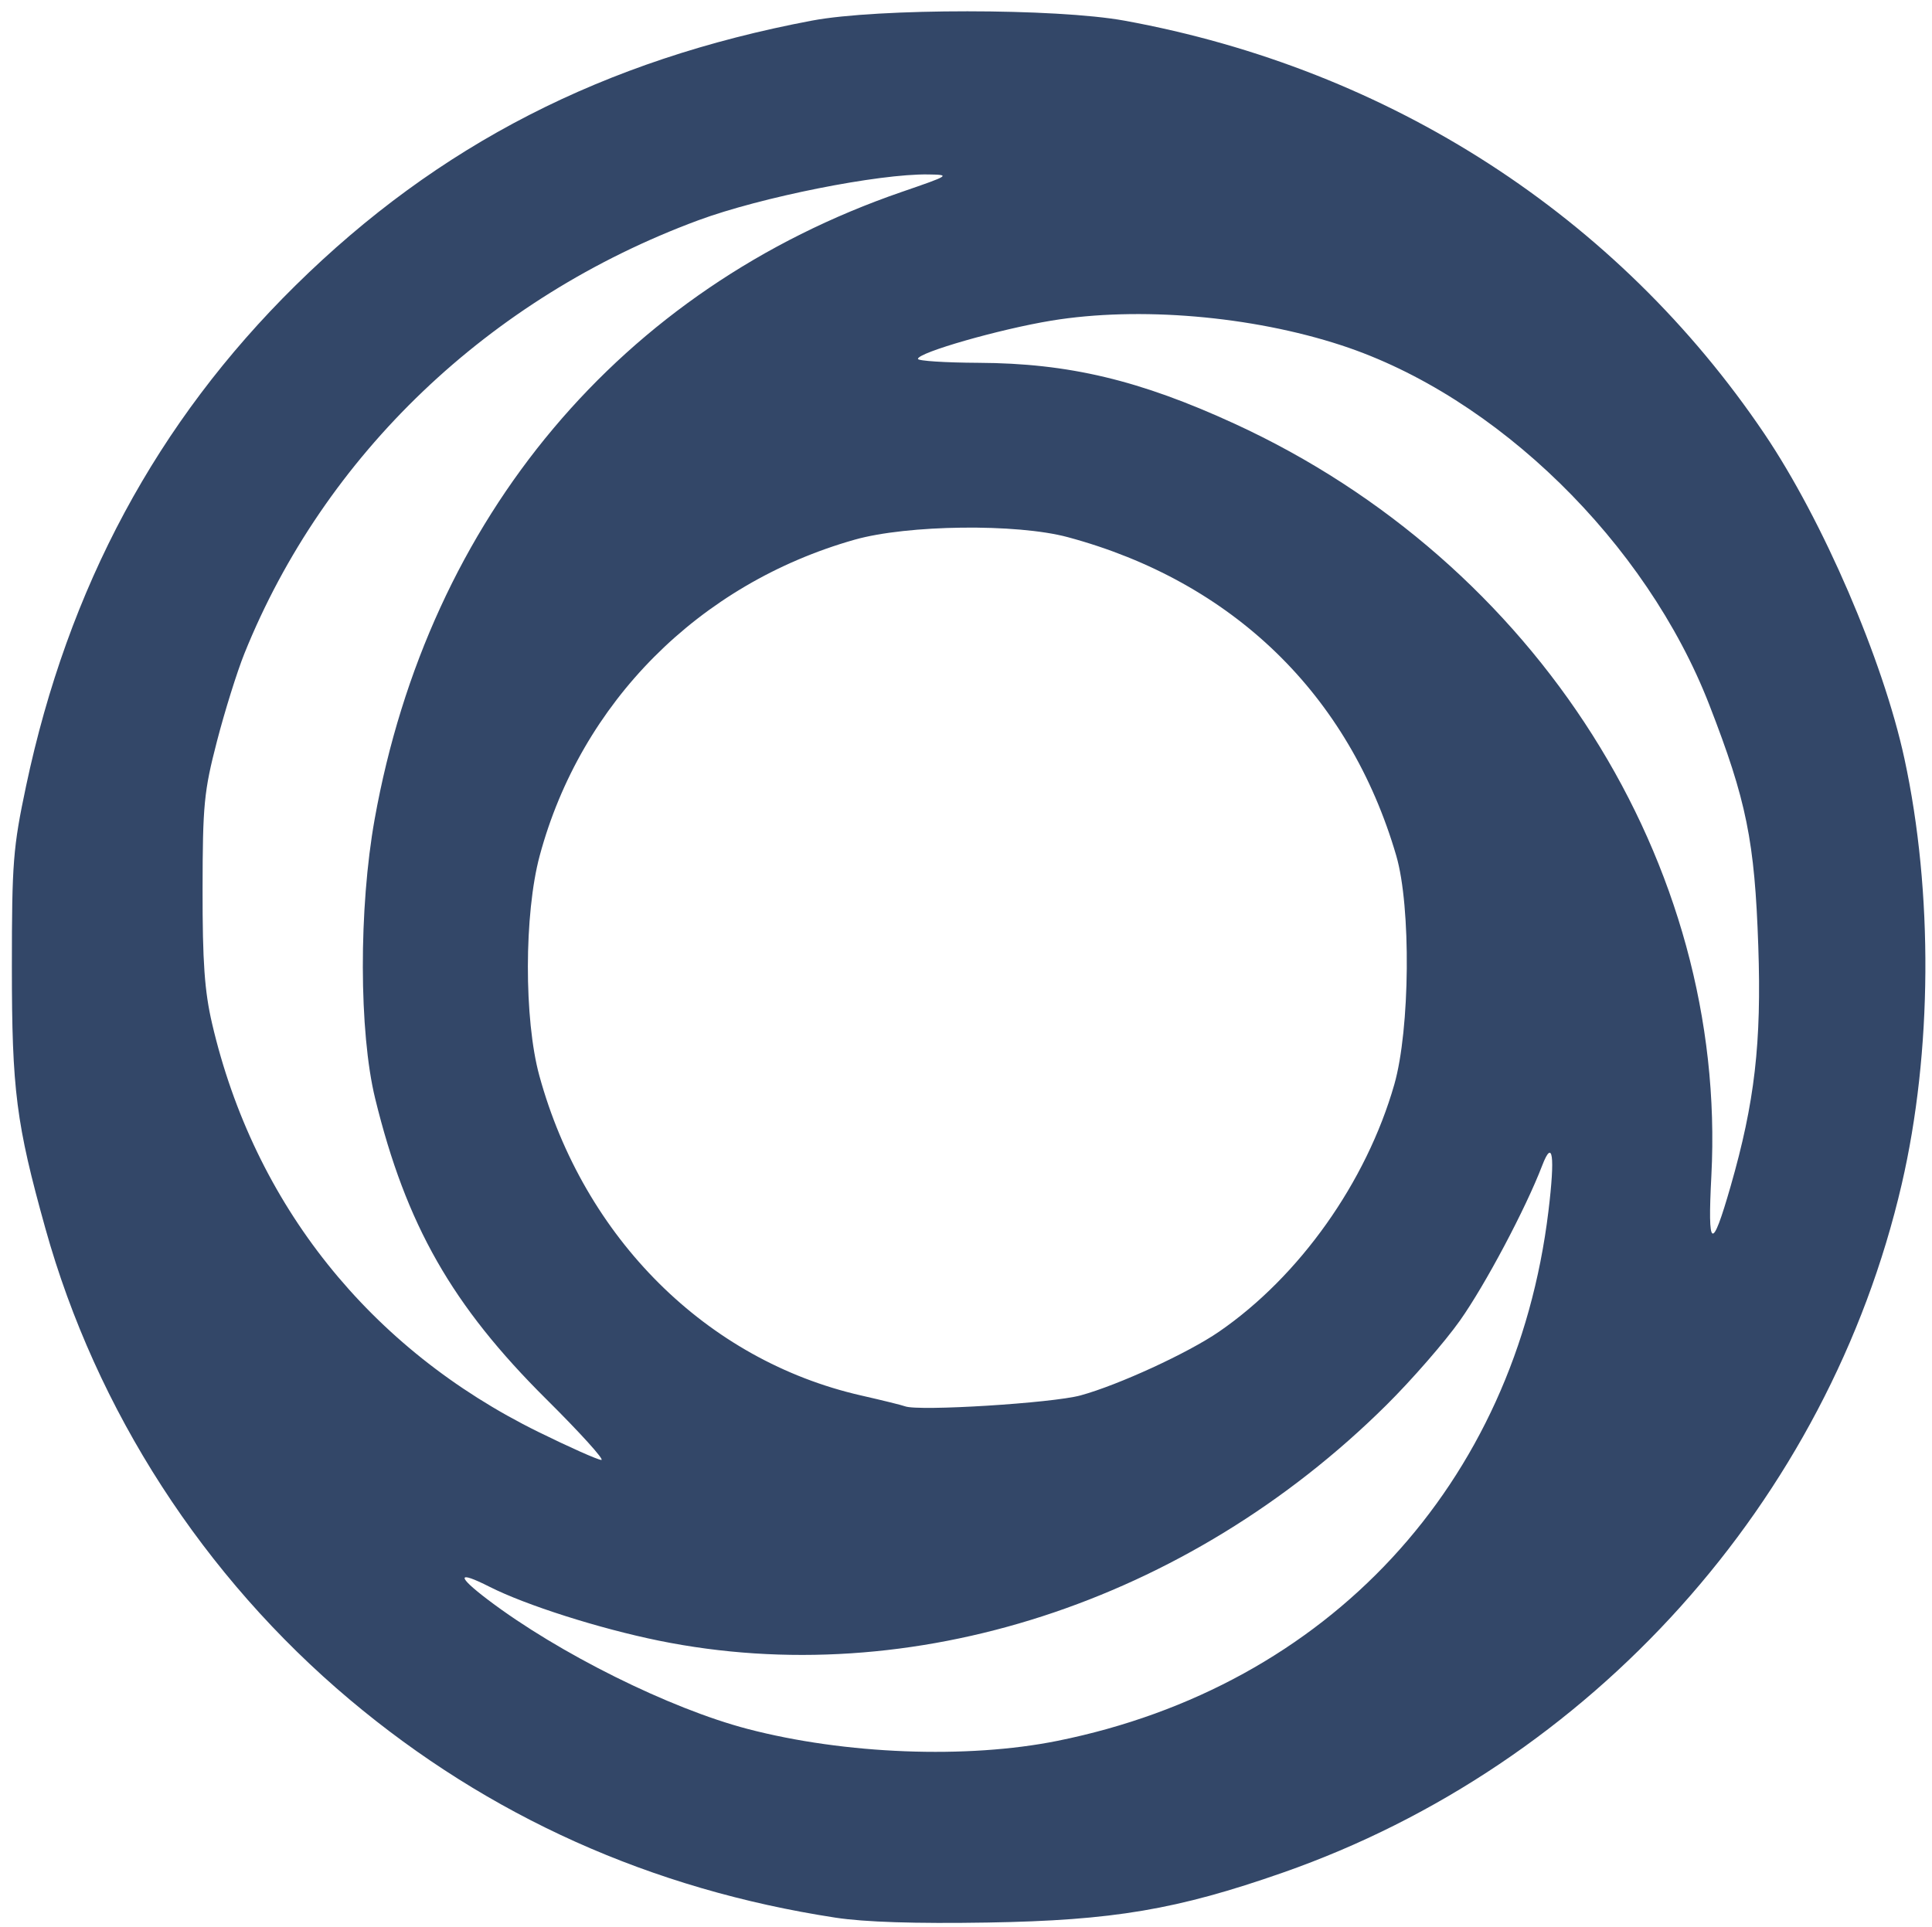
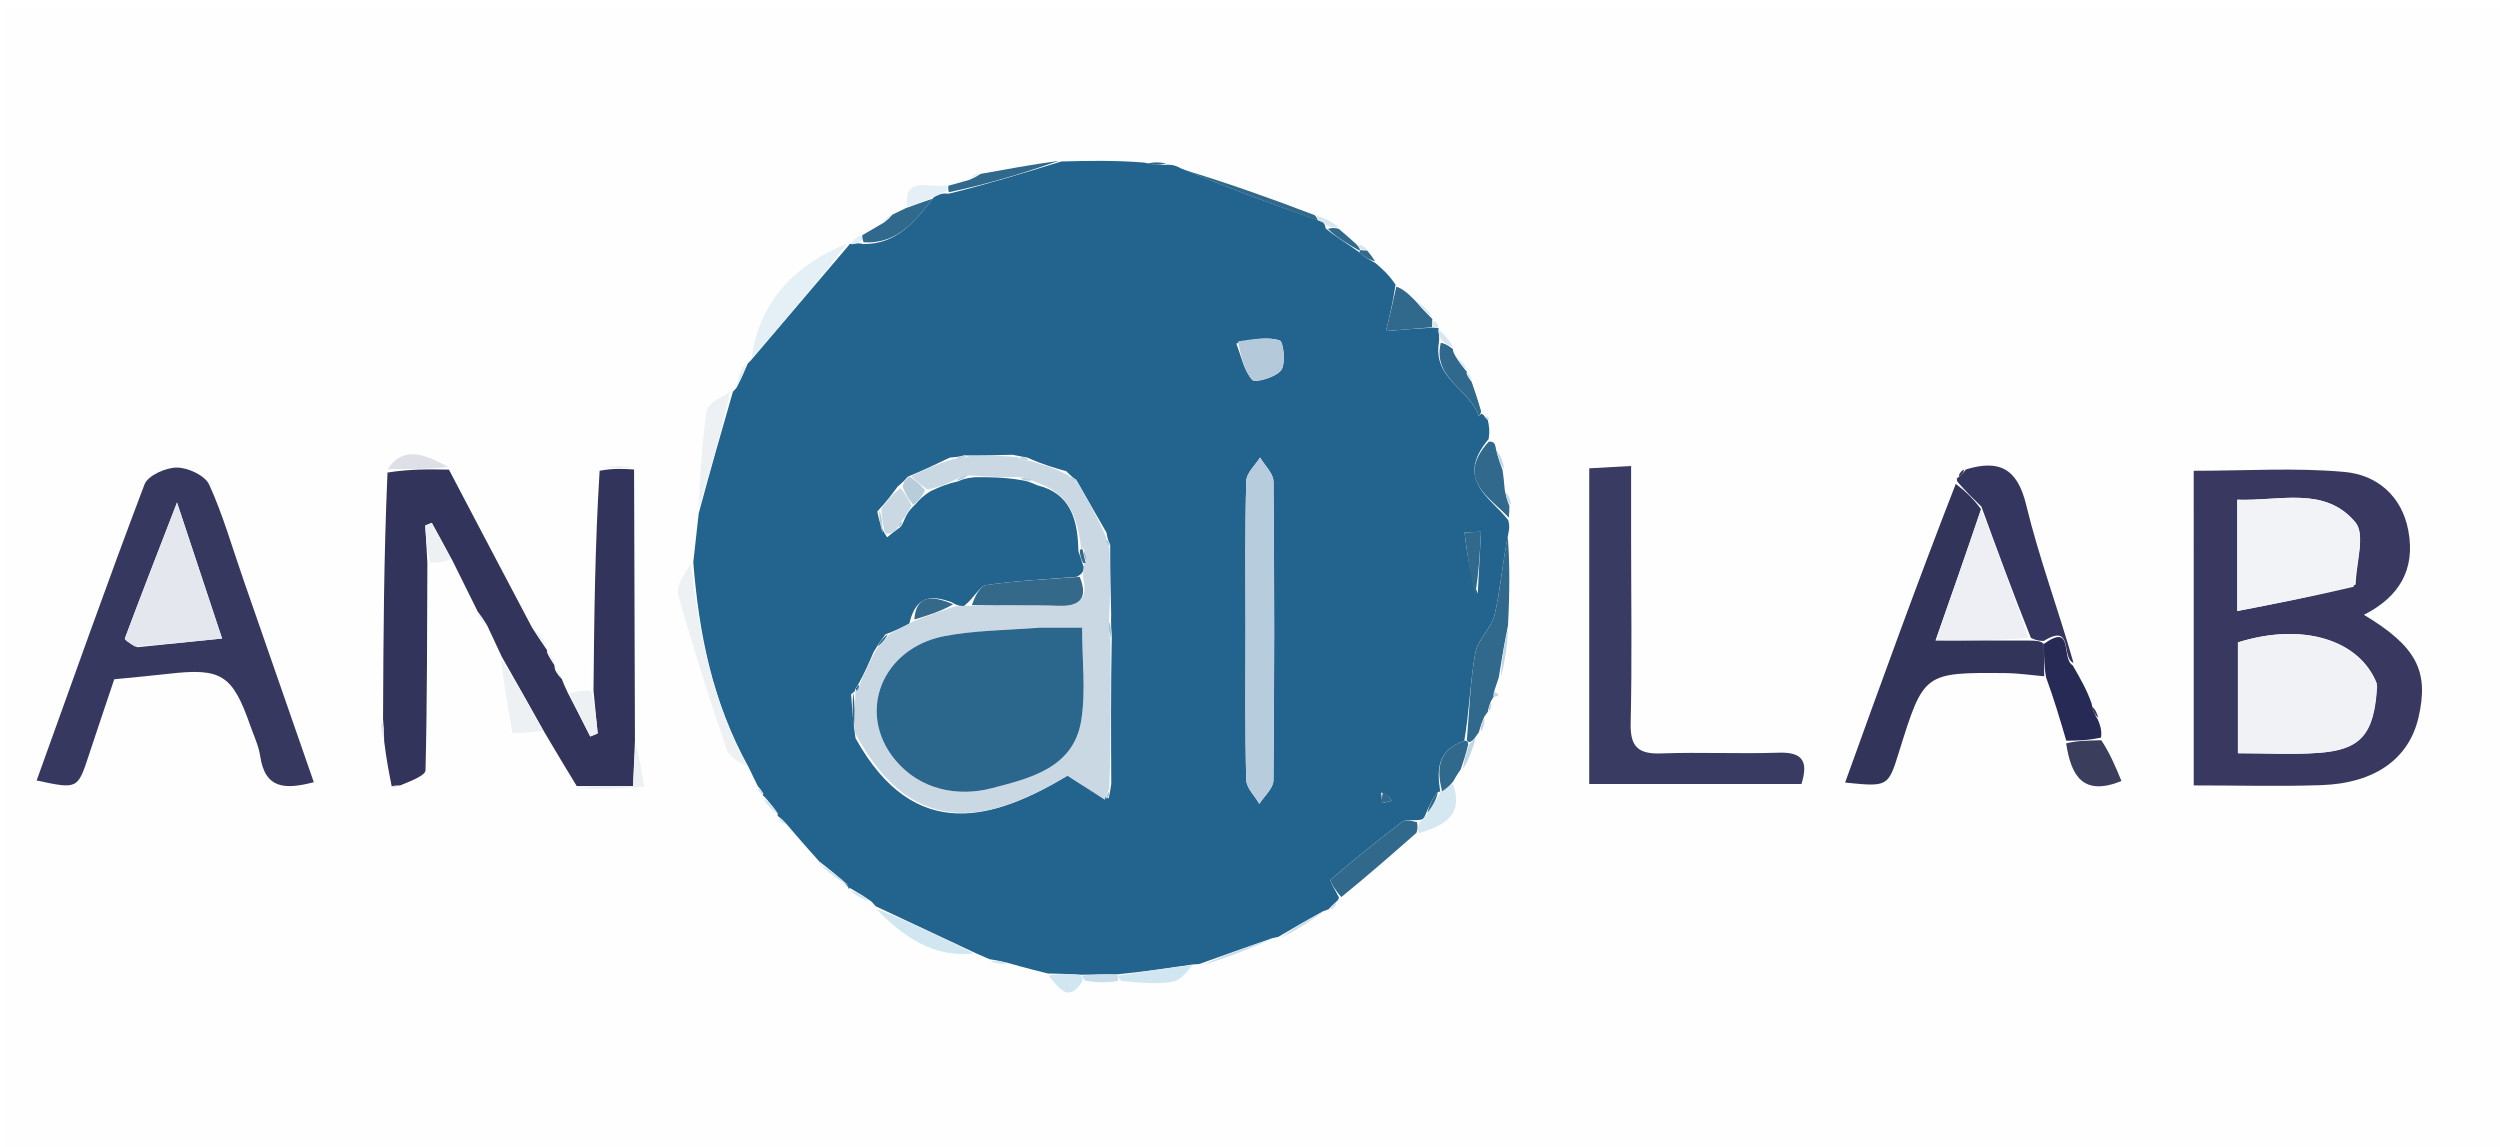
- <svg xmlns="http://www.w3.org/2000/svg" version="1.1" id="svg1" width="374" height="373" viewBox="0 0 374 373">
-   <g id="g1">
-     <path style="fill:#334768;fill-opacity:1" d="M 161.694,371.288 C 126.084,365.822 94.612,351.694 67.753,329.119 39.405,305.292 18.615,273.112 8.785,237.845 3.125,217.538 2.298,211.082 2.299,187.194 c 10e-4,-20.167 0.23,-23.083 2.747,-35 C 13.174,113.721 30.404,81.693 57.173,55.3 84.823,28.038 116.874,11.595 157.194,3.988 c 12.753,-2.406 47.29,-2.398 60.5,0.015 51.383,9.385 95.409,37.82 123.877,80.009 11.306,16.755 22.959,43.798 27.086,62.861 5.597,25.851 5.402,56.861 -0.519,82.407 -14.226,61.38 -60.084,112.403 -119.8,133.294 -20.477,7.164 -32.856,9.258 -57.145,9.666 -13.978,0.235 -23.842,-0.083 -29.5,-0.952 z m 43,-34.225 c 52.375,-10.56 88.638,-49.677 95.052,-102.532 1.309,-10.784 0.839,-14.205 -1.214,-8.843 -3.183,8.313 -11.016,23.077 -15.918,30.005 -2.919,4.125 -9.317,11.477 -14.218,16.338 -38.6,38.282 -92.01,55.582 -140.866,45.628 -11.523,-2.348 -25.757,-6.879 -32.766,-10.43 -6.325,-3.205 -6.442,-2.141 -0.278,2.535 13.631,10.339 35.155,21.045 50.241,24.991 18.823,4.923 42.482,5.833 59.966,2.308 z m -98.901,-66.119 c -18.29,-18.162 -27.191,-33.795 -33.168,-58.25 -3.144,-12.864 -3.188,-36.859 -0.1,-54.081 10.483,-58.46 47.718,-102.764 102.09,-121.472 9.293,-3.197 9.444,-3.298 5.079,-3.366 -9.598,-0.149 -32.416,4.4 -44.5,8.871 -40.522,14.995 -72.4,45.428 -87.889,83.907 -1.408,3.498 -3.8,11.148 -5.314,17 -2.504,9.672 -2.756,12.278 -2.776,28.64 -0.017,14.09 0.384,19.738 1.843,26 8.148,34.977 30.52,62.984 63.136,79.043 6.05,2.979 11.547,5.425 12.216,5.436 0.669,0.011 -4.109,-5.267 -10.617,-11.73 z m 103.401,-0.773 c 7.334,-2.01 20.784,-8.201 26.779,-12.325 15.591,-10.727 28.524,-28.966 33.936,-47.86 3.055,-10.665 3.262,-34.43 0.386,-44.291 -9.098,-31.201 -31.671,-53.097 -63.601,-61.694 -9.878,-2.66 -31.021,-2.406 -41.259,0.495 -30.091,8.526 -52.976,31.5 -60.964,61.2 -3.017,11.216 -3.049,31.68 -0.068,42.565 8.618,31.466 32.415,55.124 62.291,61.927 4.125,0.939 7.95,1.883 8.5,2.097 2.569,1.001 28.524,-0.612 34,-2.113 z m 125.82,-40.477 c 4.673,-16.256 5.999,-27.762 5.359,-46.49 -0.697,-20.397 -2.279,-28.189 -9.49,-46.752 -12.215,-31.443 -41.174,-59.751 -71.189,-69.586 -17.4,-5.702 -39.254,-7.564 -56.156,-4.786 -10.046,1.651 -25.845,6.18 -25.843,7.408 7.6e-4,0.389 5.288,0.73 11.75,0.76 17.447,0.079 31.176,3.348 49.568,11.802 58.475,26.879 95.422,85.186 92.275,145.623 -0.745,14.309 0.068,14.75 3.726,2.022 z" id="path1" />
-   </g>
+ <svg xmlns="http://www.w3.org/2000/svg" version="1.1" id="Layer_1" x="0px" y="0px" width="100%" viewBox="0 0 351 161" enable-background="new 0 0 351 161" xml:space="preserve">
+   <path fill="#FEFEFE" opacity="1" stroke="none" d=" M264,162   C176,162 88.5,162 1,162   C1,108.333 1,54.667 1,1   C118,1 235,1 352,1   C352,54.667 352,108.333 352,162   C322.833,162 293.667,162 264,162  M205.973,52.041   C205.973,52.041 205.877,52.124 205.937,51.456   C205.516,51.016 205.095,50.575 204.307,49.863   C204.1,49.621 203.994,49.341 204.032,48.305   C203.338,47.55 202.645,46.795 202.002,46.003   C202.002,46.003 201.963,46.053 201.916,45.568   C201.783,45.245 201.548,45.035 201.07,44.931   C201.07,44.931 201.102,44.793 201.075,44.103   C200.347,43.419 199.62,42.734 198.378,41.732   C197.607,41.106 196.835,40.48 195.85,39.288   C194.945,38.508 194.04,37.728 192.974,36.424   C192.628,36.003 192.282,35.582 191.721,34.602   C191.367,34.454 191.012,34.306 190.119,33.961   C189.396,33.348 188.673,32.735 187.735,31.475   C186.772,31.01 185.809,30.545 184.191,29.865   C178.134,27.738 172.077,25.612 165.378,23.144   C164.899,23.139 164.421,23.134 163.447,22.734   C162.625,22.742 161.804,22.749 160.128,22.395   C156.426,22.486 152.724,22.577 148.275,22.487   C144.739,23.13 141.204,23.772 137.118,24.195   C136.763,24.471 136.408,24.747 135.566,25.422   C134.765,25.639 133.964,25.857 132.305,25.992   C130.184,26.371 126.901,24.697 126.711,29.443   C126.241,29.67 125.771,29.897 124.737,30.195   C124.494,30.472 124.251,30.748 123.664,31.522   C122.796,32.023 121.927,32.523 120.406,33.035   C120.01,33.471 119.614,33.906 119.178,34.196   C119.178,34.196 119.293,34.295 118.535,34.111   C111.304,37.312 106.58,42.547 105.246,50.819   C105.246,50.819 105.003,51 104.259,51.121   C103.899,52.213 103.539,53.306 103.169,54.754   C103.169,54.754 102.903,54.991 102.118,55.006   C101.103,55.883 99.345,56.653 99.201,57.656   C98.521,62.397 98.282,67.202 97.993,72.861   C97.774,74.892 97.555,76.922 96.7,79.168   C96.157,80.596 94.863,82.233 95.194,83.417   C97.247,90.772 99.582,98.054 102.048,105.283   C102.427,106.393 103.971,107.106 105.403,108.38   C105.74,109.054 106.077,109.728 106.332,111.04   C106.642,111.298 106.953,111.556 107.056,111.869   C107.056,111.869 107.243,111.765 107.099,112.535   C107.851,113.233 108.603,113.932 109.126,114.635   C109.126,114.635 109.352,114.673 109.335,115.259   C109.647,115.459 109.958,115.658 110.79,116.221   C112.202,117.799 113.615,119.377 115.049,121.669   C116.467,122.666 117.885,123.663 119.124,125.021   C119.124,125.021 119.284,124.653 119.346,125.372   C120.329,125.857 121.312,126.342 122.685,126.936   C122.685,126.936 122.951,127.241 123.047,127.919   C126.935,131.679 131.243,134.496 137.659,134.138   C138.077,134.314 138.496,134.49 139.21,135.251   C140.019,135.331 140.828,135.411 142.344,135.5   C143.936,135.893 145.528,136.286 147.326,137.302   C148.729,138.653 149.995,140.99 152.84,137.989   C154.224,137.983 155.608,137.977 157.909,137.989   C160.151,137.975 162.439,138.223 164.617,137.841   C165.774,137.637 166.739,136.339 168.04,135.349   C168.04,135.349 168.351,135.36 169.173,135.718   C172.429,134.413 175.684,133.108 179.146,131.592   C179.146,131.592 179.439,131.553 180.194,131.784   C182.13,130.535 184.066,129.286 186.203,127.773   C186.203,127.773 186.519,127.675 187.153,127.695   C187.386,127.37 187.619,127.046 187.948,126.368   C187.948,126.368 187.986,126.003 188.663,125.894   C192.064,122.907 195.466,119.92 199.623,116.975   C203.065,115.885 205.536,114.193 204.113,109.438   C204.437,108.968 204.76,108.498 205.793,107.892   C206.325,106.4 206.856,104.909 207.427,103.092   C207.427,103.092 207.62,102.828 208.298,102.576   C208.395,101.907 208.493,101.239 208.659,100.23   C208.659,100.23 208.878,99.961 209.411,99.657   C209.434,99.273 209.456,98.889 209.504,98.141   C209.504,98.141 209.695,97.831 210.104,97.838   C210.206,97.752 210.405,97.606 210.395,97.588   C210.269,97.383 210.112,97.197 210.025,96.36   C210.159,95.949 210.293,95.539 211.062,94.872   C211.361,92.579 211.66,90.286 211.968,87.066   C211.972,83.046 211.975,79.026 212.12,74.326   C211.994,73.886 211.868,73.447 211.918,72.361   C211.918,71.914 211.918,71.467 212.367,70.76   C212.078,70.128 211.788,69.495 211.26,68.173   C211.161,67.452 211.062,66.731 211.431,65.707   C211.031,64.789 210.632,63.871 210.006,62.531   C209.916,62.195 209.709,61.965 209.358,61.108   C209.201,60.395 209.043,59.683 209.255,58.801   C209.023,58.642 208.79,58.483 208.279,58.167   C208.279,58.167 207.967,58.094 207.933,57.417   C207.494,56.146 207.055,54.874 206.71,52.96   C206.424,52.666 206.138,52.373 205.973,52.041  M76.83,91.112   C76.83,91.112 76.765,91.225 76.907,90.481   C76.247,89.657 75.587,88.832 74.391,87.57   C70.603,80.358 66.815,73.145 62.87,65.166   C59.769,63.865 56.659,62.451 53.933,66.902   C53.882,78.268 53.831,89.633 53.348,101.389   C53.483,102.259 53.619,103.129 53.886,104.847   C54.256,106.7 54.627,108.553 55.169,110.708   C55.444,110.616 55.72,110.524 56.869,110.293   C57.87,109.575 59.723,108.877 59.742,108.135   C59.981,98.427 59.96,88.712 60.854,78.988   C61.701,78.938 62.549,78.888 63.845,79.309   C64.918,81.49 65.991,83.672 67.052,86.505   C67.428,86.982 67.804,87.459 68.654,88.333   C69.255,89.628 69.857,90.923 70.232,93.047   C70.765,96.132 71.298,99.218 71.936,102.907   C73.077,102.907 74.649,102.907 76.724,103.372   C78.14,105.702 79.556,108.032 81.215,111.07   C84.301,110.866 87.387,110.663 90.473,110.459   C90.105,108.297 89.738,106.134 89.164,103.059   C89.117,90.68 89.071,78.3 88.908,65.22   C87.236,65.35 85.564,65.48 83.625,66.566   C83.526,76.692 83.427,86.817 82.641,96.97   C81.725,96.995 80.808,97.02 79.433,96.776   C79.245,96.288 79.058,95.8 78.827,94.78   C78.593,94.522 78.359,94.265 77.849,93.759   C77.849,93.759 77.838,93.387 77.908,92.677   C77.508,92.17 77.108,91.664 76.83,91.112  M293.874,98.278   C292.956,96.746 292.037,95.214 291.342,92.982   C289.007,85.622 286.284,78.357 284.471,70.871   C283.216,65.689 280.63,64.507 275.358,65.915   C275.174,66.292 274.99,66.669 274.683,67.137   C274.683,67.137 274.689,67.289 274.21,67.867   C269.176,81.818 264.141,95.769 259.053,109.872   C265.09,110.483 265.09,110.483 266.63,105.543   C270.096,94.427 270.096,94.408 281.574,94.502   C283.385,94.517 285.193,94.796 287.536,95.254   C288.392,98.166 289.248,101.079 290.071,104.75   C290.796,108.988 292.469,111.818 297.855,109.659   C297.046,107.702 296.259,105.8 295.405,103.139   C295.118,102.439 294.831,101.74 294.644,100.492   C294.392,100.007 294.14,99.521 293.874,98.278  M308,78.513   C308,88.959 308,99.405 308,110.272   C314.321,110.272 320.13,110.433 325.927,110.232   C333.46,109.971 338.212,106.52 339.555,100.743   C341.074,94.209 339.264,90.745 331.894,86.32   C336.812,83.829 339.16,79.991 338.129,74.494   C337.203,69.564 333.671,66.675 329.201,66.264   C322.325,65.632 315.347,66.098 307.996,66.098   C307.996,69.909 307.996,73.714 308,78.513  M34.086,81.156   C32.564,76.76 31.293,72.249 29.368,68.038   C28.782,66.756 26.394,65.65 24.829,65.646   C23.27,65.642 20.762,66.764 20.29,68.007   C15.064,81.782 10.154,95.676 5.143,109.579   C10.91,110.814 10.899,110.81 12.479,106.008   C13.66,102.42 14.876,98.843 16.04,95.369   C18.737,95.099 21.201,94.884 23.658,94.601   C31.085,93.745 32.639,94.717 35.143,101.885   C35.636,103.296 36.313,104.688 36.528,106.144   C37.225,110.852 40.107,110.841 44.06,109.822   C40.764,100.331 37.564,91.114 34.086,81.156  M223.126,74.574   C223.126,86.333 223.126,98.093 223.126,110.077   C233.46,110.077 243.213,110.077 252.922,110.077   C253.948,106.836 253.027,105.569 249.726,105.678   C244.239,105.859 238.736,105.58 233.25,105.781   C230.034,105.899 228.867,104.879 228.945,101.544   C229.146,92.893 229.009,84.234 229.008,75.578   C229.007,72.328 229.008,69.078 229.008,65.423   C226.637,65.555 225.069,65.643 223.13,65.751   C223.13,68.658 223.13,71.13 223.126,74.574  z" />
+   <path fill="#23648E" opacity="1" stroke="none" d=" M149.022,22.668   C152.724,22.577 156.426,22.486 160.662,22.826   C162.112,23.214 163.027,23.172 163.942,23.129   C164.421,23.134 164.899,23.139 165.794,23.633   C172.485,26.409 178.76,28.697 185.263,31.016   C185.802,31.163 186.013,31.376 186.117,32.067   C187.678,33.351 189.247,34.256 190.921,35.472   C191.728,36.171 192.432,36.56 193.135,36.948   C194.04,37.728 194.945,38.508 195.935,39.965   C195.55,42.561 195.079,44.479 194.589,46.478   C196.799,46.297 198.925,46.123 201.278,45.989   C201.504,46.03 201.963,46.053 201.963,46.053   C201.963,46.053 202.002,46.003 201.962,46.295   C202.008,46.941 202.094,47.294 202.041,47.974   C201.088,53.212 206.443,54.65 207.612,58.445   C207.73,58.328 207.848,58.211 207.967,58.094   C207.967,58.094 208.279,58.167 208.423,58.446   C208.568,58.725 208.886,58.971 208.886,58.971   C209.043,59.683 209.201,60.395 209.004,61.644   C204.202,67.353 209.249,69.815 211.742,73.007   C211.868,73.447 211.994,73.886 211.763,74.951   C210.92,79.144 210.671,82.768 209.852,86.259   C209.401,88.181 207.465,89.785 207.125,91.698   C206.408,95.723 206.302,99.857 205.585,104.012   C201.648,105.372 201.769,108.225 202.204,111.117   C202.193,111.018 202.259,111.206 201.87,111.19   C201.03,112.226 200.579,113.277 200.081,114.521   C199.901,114.959 199.698,115.116 199.042,115.139   C198.026,115.193 197.232,115.084 196.788,115.427   C193.4,118.04 190.049,120.707 186.817,123.508   C186.628,123.671 187.57,125.141 187.986,126.003   C187.986,126.003 187.948,126.368 187.614,126.598   C187.027,127.11 186.773,127.393 186.519,127.675   C186.519,127.675 186.203,127.773 185.757,127.942   C183.354,129.258 181.397,130.406 179.439,131.553   C179.439,131.553 179.146,131.592 178.65,131.715   C174.886,133.012 171.618,134.186 168.351,135.36   C168.351,135.36 168.04,135.349 167.569,135.401   C163.735,135.955 160.372,136.457 156.721,136.811   C154.951,136.758 153.468,136.853 151.587,136.852   C149.833,136.73 148.477,136.704 147.121,136.678   C145.528,136.286 143.936,135.893 141.782,135.268   C140.452,134.912 139.683,134.789 138.914,134.665   C138.496,134.49 138.077,134.314 137.084,133.87   C131.989,131.482 127.47,129.361 122.951,127.241   C122.951,127.241 122.685,126.936 122.364,126.581   C121.124,125.702 120.204,125.178 119.284,124.653   C119.284,124.653 119.124,125.021 119.095,124.543   C117.72,123.029 116.374,121.992 115.027,120.955   C113.615,119.377 112.202,117.799 110.488,115.769   C109.908,115.103 109.63,114.888 109.352,114.673   C109.352,114.673 109.126,114.635 109.19,114.326   C108.584,113.267 107.914,112.516 107.243,111.765   C107.243,111.765 107.056,111.869 107.123,111.553   C106.932,110.958 106.672,110.68 106.413,110.402   C106.077,109.728 105.74,109.054 105.164,107.828   C99.966,98.486 98.135,88.858 97.336,78.953   C97.555,76.922 97.774,74.892 98.099,72.075   C99.771,65.856 101.337,60.423 102.903,54.991   C102.903,54.991 103.169,54.754 103.445,54.379   C104.148,53.002 104.576,52.001 105.003,51   C105.003,51 105.246,50.819 105.525,50.476   C110.301,44.853 114.797,39.574 119.293,34.295   C119.293,34.295 119.178,34.196 119.501,34.244   C120.213,34.192 120.603,34.093 121.224,34.266   C125.993,34.277 128.476,31.076 131.143,27.652   C131.867,27.255 132.416,27.092 133.192,27.199   C138.62,25.869 143.821,24.269 149.022,22.668  M120.019,97.01   C120.019,97.01 120.092,97.022 119.501,97.459   C119.617,99.295 119.732,101.131 120.112,103.631   C128.491,118.779 139.823,114.916 149.889,108.899   C152.299,110.463 153.703,111.375 155.66,112.085   C155.744,111.72 155.827,111.356 156.023,110.061   C155.987,103.374 155.951,96.687 156.095,89.26   C156.031,88.508 155.967,87.756 156.005,86.099   C155.931,83.068 155.857,80.036 155.872,76.448   C155.698,76.126 155.525,75.803 155.345,74.77   C154.023,72.465 152.7,70.16 151.086,67.343   C150.762,67.132 150.438,66.92 149.713,66.162   C148.012,65.679 146.311,65.196 144.21,64.229   C143.808,64.163 143.406,64.097 142.141,63.85   C140.093,63.913 138.045,63.975 135.331,63.932   C134.904,64.054 134.478,64.176 133.363,64.241   C131.548,65.113 129.732,65.986 127.449,66.933   C127.163,67.27 126.877,67.608 126.038,68.307   C125.269,69.347 124.5,70.387 123.174,71.816   C123.415,72.988 123.655,74.161 124.553,75.443   C125.04,75.034 125.527,74.625 126.449,73.972   C126.685,73.705 126.775,73.396 127.137,72.6   C127.425,72.066 127.712,71.533 128.541,70.793   C129.037,70.215 129.532,69.638 130.728,68.925   C131.806,68.429 132.885,67.932 134.501,67.589   C134.991,67.363 135.481,67.137 136.847,66.998   C138.9,66.992 140.952,66.987 143.389,67.411   C143.936,67.498 144.484,67.585 145.616,68.128   C150.341,69.267 151.325,72.998 151.406,77.383   C151.597,77.931 151.789,78.479 152.167,79.666   C152.121,80.104 152.075,80.541 151.146,80.991   C146.916,81.336 142.663,81.524 138.474,82.144   C137.53,82.283 136.807,83.925 135.36,85.069   C134.927,85.089 134.495,85.109 133.598,84.545   C130.961,83.618 128.64,83.408 127.666,87.562   C126.755,88.031 125.844,88.501 124.316,89.059   C123.864,89.673 123.412,90.287 122.659,91.537   C122.017,93.033 121.375,94.53 120.388,96.292   C120.184,96.516 120.069,96.779 120.019,97.01  M174.875,88.5   C174.877,95.495 174.792,102.493 174.967,109.484   C174.995,110.625 176.169,111.736 176.814,112.861   C177.502,111.766 178.78,110.677 178.79,109.576   C178.927,95.586 178.927,81.594 178.798,67.605   C178.787,66.476 177.569,65.358 176.912,64.235   C176.236,65.328 175.007,66.405 174.976,67.515   C174.789,74.173 174.878,80.838 174.875,88.5  M173.574,48.231   C174.263,49.979 174.637,52.008 175.809,53.327   C176.227,53.797 179.152,52.967 179.881,51.965   C180.559,51.033 180.184,47.946 179.67,47.789   C177.936,47.261 175.933,47.616 173.574,48.231  M207.479,83.344   C207.63,80.448 207.782,77.552 207.933,74.656   C207.161,74.69 206.388,74.725 205.616,74.759   C205.993,77.7 206.37,80.641 207.479,83.344  M193.907,111.272   C193.962,111.769 194.016,112.265 194.071,112.761   C194.515,112.647 194.96,112.533 195.404,112.419   C195.103,111.995 194.803,111.571 193.907,111.272  z" />
+   <path fill="#383860" opacity="1" stroke="none" d=" M307.998,78.016   C307.996,73.714 307.996,69.909 307.996,66.098   C315.347,66.098 322.325,65.632 329.201,66.264   C333.671,66.675 337.203,69.564 338.129,74.494   C339.16,79.991 336.812,83.829 331.894,86.32   C339.264,90.745 341.074,94.209 339.555,100.743   C338.212,106.52 333.46,109.971 325.927,110.232   C320.13,110.433 314.321,110.272 308,110.272   C308,99.405 308,88.959 307.998,78.016  M333.718,95.97   C331.26,89.737 323.224,87.364 314.204,90.191   C314.204,95.272 314.204,100.333 314.204,105.753   C318.229,105.753 321.878,105.964 325.493,105.705   C331.498,105.276 333.364,103.115 333.718,95.97  M330.733,82.083   C330.801,79.101 332.136,75.065 330.698,73.337   C326.429,68.205 320.09,70.376 314.11,70.162   C314.11,75.166 314.11,79.723 314.11,85.789   C319.785,84.691 324.983,83.687 330.733,82.083  z" />
+   <path fill="#33345B" opacity="1" stroke="none" d=" M60.005,78.999   C59.96,88.712 59.981,98.427 59.742,108.135   C59.723,108.877 57.87,109.575 56.185,110.27   C55.334,110.3 55.166,110.353 54.998,110.406   C54.627,108.553 54.256,106.7 53.936,104.057   C53.917,102.512 53.848,101.755 53.779,100.998   C53.831,89.633 53.882,78.268 54.406,66.345   C57.595,65.836 60.311,65.884 63.028,65.933   C66.815,73.145 70.603,80.358 74.696,88.106   C75.589,89.503 76.177,90.364 76.765,91.225   C76.765,91.225 76.83,91.112 76.804,91.459   C77.132,92.333 77.485,92.86 77.838,93.387   C77.838,93.387 77.849,93.759 77.986,94.158   C78.372,94.809 78.621,95.061 78.87,95.312   C79.058,95.8 79.245,96.288 79.713,97.261   C80.952,99.633 81.912,101.52 82.872,103.407   C83.22,103.263 83.568,103.118 83.915,102.974   C83.72,100.963 83.524,98.953 83.328,96.942   C83.427,86.817 83.526,76.692 84.188,66.094   C86.176,65.722 87.6,65.821 89.024,65.92   C89.071,78.3 89.117,90.68 89.147,103.951   C89.053,106.56 88.977,108.278 88.884,110.362   C85.85,110.362 83.411,110.362 80.972,110.362   C79.556,108.032 78.14,105.702 76.425,102.781   C74.236,98.867 72.348,95.543 70.459,92.219   C69.857,90.923 69.255,89.628 68.4,87.819   C67.786,86.82 67.425,86.337 67.064,85.853   C65.991,83.672 64.918,81.49 63.534,78.724   C62.355,76.561 61.487,74.982 60.619,73.404   C60.315,73.529 60.011,73.655 59.707,73.781   C59.806,75.52 59.906,77.26 60.005,78.999  z" />
+   <path fill="#373860" opacity="1" stroke="none" d=" M34.225,81.527   C37.564,91.114 40.764,100.331 44.06,109.822   C40.107,110.841 37.225,110.852 36.528,106.144   C36.313,104.688 35.636,103.296 35.143,101.885   C32.639,94.717 31.085,93.745 23.658,94.601   C21.201,94.884 18.737,95.099 16.04,95.369   C14.876,98.843 13.66,102.42 12.479,106.008   C10.899,110.81 10.91,110.814 5.143,109.579   C10.154,95.676 15.064,81.782 20.29,68.007   C20.762,66.764 23.27,65.642 24.829,65.646   C26.394,65.65 28.782,66.756 29.368,68.038   C31.293,72.249 32.564,76.76 34.225,81.527  M19.282,90.87   C23.091,90.479 26.9,90.088 31.181,89.649   C29.106,83.385 27.217,77.685 24.853,70.552   C22.014,77.892 19.736,83.743 17.535,89.623   C17.463,89.816 18.181,90.303 19.282,90.87  z" />
+   <path fill="#393B62" opacity="1" stroke="none" d=" M223.128,74.088   C223.13,71.13 223.13,68.658 223.13,65.751   C225.069,65.643 226.637,65.555 229.008,65.423   C229.008,69.078 229.007,72.328 229.008,75.578   C229.009,84.234 229.146,92.893 228.945,101.544   C228.867,104.879 230.034,105.899 233.25,105.781   C238.736,105.58 244.239,105.859 249.726,105.678   C253.027,105.569 253.948,106.836 252.922,110.077   C243.213,110.077 233.46,110.077 223.126,110.077   C223.126,98.093 223.126,86.333 223.128,74.088  z" />
+   <path fill="#323459" opacity="1" stroke="none" d=" M287.003,94.953   C285.193,94.796 283.385,94.517 281.574,94.502   C270.096,94.408 270.096,94.427 266.63,105.543   C265.09,110.483 265.09,110.483 259.053,109.872   C264.141,95.769 269.176,81.818 274.591,67.937   C276.044,69.047 277.115,70.086 278.138,71.496   C276.026,77.748 273.962,83.629 271.756,89.915   C276.533,89.915 280.665,89.915 285.155,89.936   C285.991,89.968 286.468,89.978 286.961,90.402   C286.985,92.195 286.994,93.574 287.003,94.953  z" />
+   <path fill="#35365F" opacity="1" stroke="none" d=" M278.187,71.125   C277.115,70.086 276.044,69.047 274.831,67.649   C274.689,67.289 274.683,67.137 275.005,66.971   C275.557,66.505 275.787,66.205 276.016,65.905   C280.63,64.507 283.216,65.689 284.471,70.871   C286.284,78.357 289.007,85.622 291.122,93.069   C289.328,92.419 291.215,87.36 286.946,89.988   C286.468,89.978 285.991,89.968 285.144,89.568   C282.579,83.161 280.383,77.143 278.187,71.125  z" />
+   <path fill="#262A55" opacity="1" stroke="none" d=" M286.961,90.402   C291.215,87.36 289.328,92.419 291.01,93.419   C292.037,95.214 292.956,96.746 293.675,98.805   C293.832,99.901 294.188,100.471 294.544,101.04   C294.831,101.74 295.118,102.439 294.991,103.552   C293.085,103.973 291.594,103.983 290.104,103.992   C289.248,101.079 288.392,98.166 287.269,95.104   C286.994,93.574 286.985,92.195 286.961,90.402  z" />
+   <path fill="#30698C" opacity="1" stroke="none" d=" M205.945,103.946   C206.302,99.857 206.408,95.723 207.125,91.698   C207.465,89.785 209.401,88.181 209.852,86.259   C210.671,82.768 210.92,79.144 211.692,75.291   C211.975,79.026 211.972,83.046 211.724,87.804   C211.129,90.738 210.778,92.933 210.427,95.128   C210.293,95.539 210.159,95.949 209.843,96.862   C209.662,97.364 209.695,97.831 209.695,97.831   C209.695,97.831 209.504,98.141 209.294,98.518   C209.016,99.25 208.947,99.606 208.878,99.961   C208.878,99.961 208.659,100.23 208.398,100.624   C207.965,101.621 207.792,102.225 207.62,102.828   C207.62,102.828 207.427,103.092 207.218,103.389   C206.826,103.946 206.592,104.146 206.217,104.202   C206.126,104.117 205.945,103.946 205.945,103.946  z" />
+   <path fill="#EDF1F4" opacity="1" stroke="none" d=" M97.018,79.06   C98.135,88.858 99.966,98.486 104.951,107.639   C103.971,107.106 102.427,106.393 102.048,105.283   C99.582,98.054 97.247,90.772 95.194,83.417   C94.863,82.233 96.157,80.596 97.018,79.06  z" />
+   <path fill="#E4F0F5" opacity="1" stroke="none" d=" M118.914,34.203   C114.797,39.574 110.301,44.853 105.516,50.324   C106.58,42.547 111.304,37.312 118.914,34.203  z" />
+   <path fill="#3B3D5D" opacity="1" stroke="none" d=" M290.087,104.371   C291.594,103.983 293.085,103.973 295.024,103.931   C296.259,105.8 297.046,107.702 297.855,109.659   C292.469,111.818 290.796,108.988 290.087,104.371  z" />
+   <path fill="#30698C" opacity="1" stroke="none" d=" M185.034,30.985   C178.76,28.697 172.485,26.409 166.115,23.803   C172.077,25.612 178.134,27.738 184.561,30.2   C184.931,30.534 185.034,30.985 185.034,30.985  z" />
+   <path fill="#30698C" opacity="1" stroke="none" d=" M188.324,125.948   C187.57,125.141 186.628,123.671 186.817,123.508   C190.049,120.707 193.4,118.04 196.788,115.427   C197.232,115.084 198.026,115.193 198.94,115.43   C199.103,116.155 198.985,116.544 198.867,116.933   C195.466,119.92 192.064,122.907 188.324,125.948  z" />
+   <path fill="#EDF1F4" opacity="1" stroke="none" d=" M102.511,54.998   C101.337,60.423 99.771,65.856 98.046,71.636   C98.282,67.202 98.521,62.397 99.201,57.656   C99.345,56.653 101.103,55.883 102.511,54.998  z" />
+   <path fill="#30698C" opacity="1" stroke="none" d=" M148.648,22.578   C143.821,24.269 138.62,25.869 133.233,26.984   C133.047,26.498 133.163,26.075 133.163,26.075   C133.964,25.857 134.765,25.639 136.117,25.247   C137.002,24.854 137.335,24.634 137.668,24.415   C141.204,23.772 144.739,23.13 148.648,22.578  z" />
+   <path fill="#30698C" opacity="1" stroke="none" d=" M211.83,72.684   C209.249,69.815 204.202,67.353 209.018,62.009   C209.709,61.965 209.916,62.195 210.034,63.069   C210.363,64.408 210.663,65.209 210.963,66.01   C211.062,66.731 211.161,67.452 211.269,68.801   C211.49,69.959 211.704,70.49 211.918,71.021   C211.918,71.467 211.918,71.914 211.83,72.684  z" />
+   <path fill="#EDF1F4" opacity="1" stroke="none" d=" M70.345,92.633   C72.348,95.543 74.236,98.867 76.173,102.549   C74.649,102.907 73.077,102.907 71.936,102.907   C71.298,99.218 70.765,96.132 70.345,92.633  z" />
+   <path fill="#D0E6F0" opacity="1" stroke="none" d=" M122.999,127.58   C127.47,129.361 131.989,131.482 136.74,133.862   C131.243,134.496 126.935,131.679 122.999,127.58  z" />
+   <path fill="#EDF1F4" opacity="1" stroke="none" d=" M81.094,110.716   C83.411,110.362 85.85,110.362 88.884,110.362   C88.977,108.278 89.053,106.56 89.25,104.407   C89.738,106.134 90.105,108.297 90.473,110.459   C87.387,110.663 84.301,110.866 81.094,110.716  z" />
+   <path fill="#30698C" opacity="1" stroke="none" d=" M130.968,27.886   C128.476,31.076 125.993,34.277 121.247,34.024   C121.039,33.51 121.058,33.024 121.058,33.024   C121.927,32.523 122.796,32.023 124.119,31.24   C124.816,30.68 125.059,30.402 125.302,30.125   C125.771,29.897 126.241,29.67 127.203,29.211   C128.786,28.615 129.877,28.251 130.968,27.886  z" />
+   <path fill="#30698C" opacity="1" stroke="none" d=" M207.95,57.756   C207.848,58.211 207.73,58.328 207.612,58.445   C206.443,54.65 201.088,53.212 202.288,48.125   C203.114,48.307 203.552,48.665 203.991,49.023   C203.994,49.341 204.1,49.621 204.529,50.304   C205.127,51.205 205.502,51.665 205.877,52.124   C205.877,52.124 205.973,52.041 205.928,52.361   C206.126,52.988 206.371,53.295 206.615,53.602   C207.055,54.874 207.494,56.146 207.95,57.756  z" />
+   <path fill="#30698C" opacity="1" stroke="none" d=" M201.051,45.949   C198.925,46.123 196.799,46.297 194.589,46.478   C195.079,44.479 195.55,42.561 196.042,40.249   C196.835,40.48 197.607,41.106 198.681,42.199   C199.69,43.376 200.396,44.084 201.102,44.793   C201.102,44.793 201.07,44.931 201.086,45.185   C201.085,45.609 201.068,45.779 201.051,45.949  z" />
+   <path fill="#D5E7F0" opacity="1" stroke="none" d=" M199.245,116.954   C198.985,116.544 199.103,116.155 199.324,115.475   C199.698,115.116 199.901,114.959 200.359,114.345   C201.209,113.054 201.734,112.13 202.259,111.206   C202.259,111.206 202.193,111.018 202.452,111.005   C203.127,110.658 203.543,110.323 203.958,109.989   C205.536,114.193 203.065,115.885 199.245,116.954  z" />
+   <path fill="#C9DEEA" opacity="1" stroke="none" d=" M168.762,135.539   C171.618,134.186 174.886,133.012 178.546,131.821   C175.684,133.108 172.429,134.413 168.762,135.539  z" />
+   <path fill="#EDF1F4" opacity="1" stroke="none" d=" M82.985,96.956   C83.524,98.953 83.72,100.963 83.915,102.974   C83.568,103.118 83.22,103.263 82.872,103.407   C81.912,101.52 80.952,99.633 79.942,97.395   C80.808,97.02 81.725,96.995 82.985,96.956  z" />
+   <path fill="#DFDFE8" opacity="1" stroke="none" d=" M62.949,65.55   C60.311,65.884 57.595,65.836 54.434,65.875   C56.659,62.451 59.769,63.865 62.949,65.55  z" />
+   <path fill="#D0E6F0" opacity="1" stroke="none" d=" M157.009,136.959   C160.372,136.457 163.735,135.955 167.444,135.494   C166.739,136.339 165.774,137.637 164.617,137.841   C162.439,138.223 160.151,137.975 157.456,137.727   C157.006,137.297 157.007,137.128 157.009,136.959  z" />
+   <path fill="#30698C" opacity="1" stroke="none" d=" M204.036,109.714   C203.543,110.323 203.127,110.658 202.463,111.104   C201.769,108.225 201.648,105.372 205.585,104.012   C205.945,103.946 206.126,104.117 206.136,104.523   C205.791,105.962 205.437,106.995 205.083,108.028   C204.76,108.498 204.437,108.968 204.036,109.714  z" />
+   <path fill="#C9DEEA" opacity="1" stroke="none" d=" M179.817,131.669   C181.397,130.406 183.354,129.258 185.657,128.074   C184.066,129.286 182.13,130.535 179.817,131.669  z" />
+   <path fill="#E4F0F5" opacity="1" stroke="none" d=" M131.143,27.652   C129.877,28.251 128.786,28.615 127.347,28.988   C126.901,24.697 130.184,26.371 132.734,26.033   C133.163,26.075 133.047,26.498 133.006,26.713   C132.416,27.092 131.867,27.255 131.143,27.652  z" />
+   <path fill="#EDF1F4" opacity="1" stroke="none" d=" M60.429,78.994   C59.906,77.26 59.806,75.52 59.707,73.781   C60.011,73.655 60.315,73.529 60.619,73.404   C61.487,74.982 62.355,76.561 63.309,78.489   C62.549,78.888 61.701,78.938 60.429,78.994  z" />
+   <path fill="#C0D7E6" opacity="1" stroke="none" d=" M210.745,95   C210.778,92.933 211.129,90.738 211.719,88.268   C211.66,90.286 211.361,92.579 210.745,95  z" />
+   <path fill="#C9DEEA" opacity="1" stroke="none" d=" M156.721,136.811   C157.007,137.128 157.006,137.297 156.998,137.718   C155.608,137.977 154.224,137.983 152.417,137.72   C151.991,137.284 151.988,137.116 151.984,136.948   C153.468,136.853 154.951,136.758 156.721,136.811  z" />
+   <path fill="#D0E6F0" opacity="1" stroke="none" d=" M115.038,121.312   C116.374,121.992 117.72,123.029 119.185,124.363   C117.885,123.663 116.467,122.666 115.038,121.312  z" />
+   <path fill="#EDF1F4" opacity="1" stroke="none" d=" M88.966,65.57   C87.6,65.821 86.176,65.722 84.322,65.616   C85.564,65.48 87.236,65.35 88.966,65.57  z" />
+   <path fill="#D0E6F0" opacity="1" stroke="none" d=" M151.587,136.852   C151.988,137.116 151.991,137.284 152.002,137.703   C149.995,140.99 148.729,138.653 147.223,136.99   C148.477,136.704 149.833,136.73 151.587,136.852  z" />
+   <path fill="#30698C" opacity="1" stroke="none" d=" M190.817,35.161   C189.247,34.256 187.678,33.351 186.424,32.137   C187.142,31.927 187.546,32.025 187.95,32.123   C188.673,32.735 189.396,33.348 190.431,34.29   C190.743,34.62 190.979,35.025 190.938,35.059   C190.897,35.093 190.817,35.161 190.817,35.161  z" />
+   <path fill="#C0D7E6" opacity="1" stroke="none" d=" M205.438,107.96   C205.437,106.995 205.791,105.962 206.226,104.608   C206.592,104.146 206.826,103.946 207.199,103.552   C206.856,104.909 206.325,106.4 205.438,107.96  z" />
+   <path fill="#30698C" opacity="1" stroke="none" d=" M163.695,22.932   C163.027,23.172 162.112,23.214 161.09,23.007   C161.804,22.749 162.625,22.742 163.695,22.932  z" />
+   <path fill="#D0E6F0" opacity="1" stroke="none" d=" M107.171,112.15   C107.914,112.516 108.584,113.267 109.305,114.324   C108.603,113.932 107.851,113.233 107.171,112.15  z" />
+   <path fill="#C0D7E6" opacity="1" stroke="none" d=" M211.197,65.859   C210.663,65.209 210.363,64.408 210.148,63.28   C210.632,63.871 211.031,64.789 211.197,65.859  z" />
+   <path fill="#E4F0F5" opacity="1" stroke="none" d=" M104.631,51.061   C104.576,52.001 104.148,53.002 103.45,54.201   C103.539,53.306 103.899,52.213 104.631,51.061  z" />
+   <path fill="#EDF1F4" opacity="1" stroke="none" d=" M76.836,90.853   C76.177,90.364 75.589,89.503 74.964,88.325   C75.587,88.832 76.247,89.657 76.836,90.853  z" />
+   <path fill="#D6E7F0" opacity="1" stroke="none" d=" M204.011,48.664   C203.552,48.665 203.114,48.307 202.428,47.798   C202.094,47.294 202.008,46.941 201.936,46.314   C202.645,46.795 203.338,47.55 204.011,48.664  z" />
+   <path fill="#D6E7F0" opacity="1" stroke="none" d=" M201.089,44.448   C200.396,44.084 199.69,43.376 198.938,42.358   C199.62,42.734 200.347,43.419 201.089,44.448  z" />
+   <path fill="#D0E6F0" opacity="1" stroke="none" d=" M119.315,125.013   C120.204,125.178 121.124,125.702 122.169,126.527   C121.312,126.342 120.329,125.857 119.315,125.013  z" />
+   <path fill="#D6E7F0" opacity="1" stroke="none" d=" M187.843,31.799   C187.546,32.025 187.142,31.927 186.432,31.758   C186.013,31.376 185.802,31.163 185.263,31.016   C185.034,30.985 184.931,30.534 184.888,30.307   C185.809,30.545 186.772,31.01 187.843,31.799  z" />
+   <path fill="#D0E6F0" opacity="1" stroke="none" d=" M139.062,134.958   C139.683,134.789 140.452,134.912 141.429,135.263   C140.828,135.411 140.019,135.331 139.062,134.958  z" />
+   <path fill="#3B3D5D" opacity="1" stroke="none" d=" M294.594,100.766   C294.188,100.471 293.832,99.901 293.682,99.184   C294.14,99.521 294.392,100.007 294.594,100.766  z" />
+   <path fill="#C0D7E6" opacity="1" stroke="none" d=" M212.142,70.891   C211.704,70.49 211.49,69.959 211.388,69.145   C211.788,69.495 212.078,70.128 212.142,70.891  z" />
+   <path fill="#30698C" opacity="1" stroke="none" d=" M193.055,36.686   C192.432,36.56 191.728,36.171 190.921,35.472   C190.817,35.161 190.897,35.093 191.172,35.133   C191.446,35.173 191.935,35.161 191.935,35.161   C192.282,35.582 192.628,36.003 193.055,36.686  z" />
+   <path fill="#DFDFE8" opacity="1" stroke="none" d=" M53.564,101.194   C53.848,101.755 53.917,102.512 53.87,103.634   C53.619,103.129 53.483,102.259 53.564,101.194  z" />
+   <path fill="#E4F0F5" opacity="1" stroke="none" d=" M120.732,33.03   C121.058,33.024 121.039,33.51 121.016,33.752   C120.603,34.093 120.213,34.192 119.521,34.317   C119.614,33.906 120.01,33.471 120.732,33.03  z" />
+   <path fill="#EDF1F4" opacity="1" stroke="none" d=" M67.058,86.179   C67.425,86.337 67.786,86.82 68.163,87.62   C67.804,87.459 67.428,86.982 67.058,86.179  z" />
+   <path fill="#EDF1F4" opacity="1" stroke="none" d=" M77.873,93.032   C77.485,92.86 77.132,92.333 76.743,91.482   C77.108,91.664 77.508,92.17 77.873,93.032  z" />
+   <path fill="#D6E7F0" opacity="1" stroke="none" d=" M205.907,51.79   C205.502,51.665 205.127,51.205 204.713,50.44   C205.095,50.575 205.516,51.016 205.907,51.79  z" />
+   <path fill="#C0D7E6" opacity="1" stroke="none" d=" M207.959,102.702   C207.792,102.225 207.965,101.621 208.364,100.794   C208.493,101.239 208.395,101.907 207.959,102.702  z" />
+   <path fill="#E4F0F5" opacity="1" stroke="none" d=" M137.393,24.305   C137.335,24.634 137.002,24.854 136.361,25.048   C136.408,24.747 136.763,24.471 137.393,24.305  z" />
+   <path fill="#D0E6F0" opacity="1" stroke="none" d=" M106.373,110.721   C106.672,110.68 106.932,110.958 107.227,111.525   C106.953,111.556 106.642,111.298 106.373,110.721  z" />
+   <path fill="#C9DEEA" opacity="1" stroke="none" d=" M186.836,127.685   C186.773,127.393 187.027,127.11 187.566,126.775   C187.619,127.046 187.386,127.37 186.836,127.685  z" />
+   <path fill="#D6E7F0" opacity="1" stroke="none" d=" M191.828,34.882   C191.935,35.161 191.446,35.173 191.213,35.099   C190.979,35.025 190.743,34.62 190.701,34.389   C191.012,34.306 191.367,34.454 191.828,34.882  z" />
+   <path fill="#E4F0F5" opacity="1" stroke="none" d=" M125.019,30.16   C125.059,30.402 124.816,30.68 124.291,30.992   C124.251,30.748 124.494,30.472 125.019,30.16  z" />
+   <path fill="#D0E6F0" opacity="1" stroke="none" d=" M109.344,114.966   C109.63,114.888 109.908,115.103 110.227,115.588   C109.958,115.658 109.647,115.459 109.344,114.966  z" />
+   <path fill="#323459" opacity="1" stroke="none" d=" M275.687,65.91   C275.787,66.205 275.557,66.505 275.067,66.925   C274.99,66.669 275.174,66.292 275.687,65.91  z" />
+   <path fill="#D6E7F0" opacity="1" stroke="none" d=" M201.278,45.989   C201.068,45.779 201.085,45.609 201.156,45.19   C201.548,45.035 201.783,45.245 201.939,45.811   C201.963,46.053 201.504,46.03 201.278,45.989  z" />
+   <path fill="#DFDFE8" opacity="1" stroke="none" d=" M55.083,110.557   C55.166,110.353 55.334,110.3 55.749,110.339   C55.72,110.524 55.444,110.616 55.083,110.557  z" />
+   <path fill="#C0D7E6" opacity="1" stroke="none" d=" M209.145,99.809   C208.947,99.606 209.016,99.25 209.282,98.7   C209.456,98.889 209.434,99.273 209.145,99.809  z" />
+   <path fill="#C0D7E6" opacity="1" stroke="none" d=" M209.899,97.835   C209.695,97.831 209.662,97.364 209.812,97.185   C210.112,97.197 210.269,97.383 210.395,97.588   C210.405,97.606 210.206,97.752 209.899,97.835  z" />
+   <path fill="#D6E7F0" opacity="1" stroke="none" d=" M206.663,53.281   C206.371,53.295 206.126,52.988 205.867,52.38   C206.138,52.373 206.424,52.666 206.663,53.281  z" />
+   <path fill="#EDF1F4" opacity="1" stroke="none" d=" M78.848,95.046   C78.621,95.061 78.372,94.809 78.124,94.283   C78.359,94.265 78.593,94.522 78.848,95.046  z" />
+   <path fill="#C0D7E6" opacity="1" stroke="none" d=" M209.071,58.886   C208.886,58.971 208.568,58.725 208.563,58.524   C208.79,58.483 209.023,58.642 209.071,58.886  z" />
+   <path fill="#CAD8E3" opacity="1" stroke="none" d=" M135.997,64.037   C138.045,63.975 140.093,63.913 142.773,64.18   C143.806,64.577 144.208,64.645 144.609,64.713   C146.311,65.196 148.012,65.679 150.004,66.737   C150.655,67.492 151.017,67.674 151.378,67.855   C152.7,70.16 154.023,72.465 155.289,75.407   C155.416,76.365 155.599,76.685 155.782,77.005   C155.857,80.036 155.931,83.068 155.727,86.746   C155.604,88.261 155.759,89.13 155.915,89.999   C155.951,96.687 155.987,103.374 155.746,110.679   C155.348,111.627 155.228,111.957 155.108,112.287   C153.703,111.375 152.299,110.463 149.889,108.899   C139.823,114.916 128.491,118.779 120.037,102.878   C120.005,100.425 120.049,98.723 120.092,97.022   C120.092,97.022 120.019,97.01 120.272,96.962   C120.594,96.617 120.663,96.322 120.733,96.026   C121.375,94.53 122.017,93.033 123.078,91.121   C123.975,90.127 124.454,89.549 124.932,88.971   C125.844,88.501 126.755,88.031 128.199,87.256   C130.509,86.344 132.285,85.737 134.062,85.13   C134.495,85.109 134.927,85.089 136.134,85.057   C140.803,85.035 144.703,84.91 148.592,85.053   C151.674,85.167 152.808,83.963 152.029,80.979   C152.075,80.541 152.121,80.104 152.19,79.378   C152.214,79.091 152.445,79.02 152.593,78.826   C152.557,78.077 152.374,77.52 152.086,76.96   C151.983,76.957 151.811,77.073 151.811,77.073   C151.325,72.998 150.341,69.267 145.273,67.635   C144.289,67.089 143.647,67.035 143.005,66.982   C140.952,66.987 138.9,66.992 136.266,66.75   C135.111,66.814 134.537,67.124 133.963,67.435   C132.885,67.932 131.806,68.429 130.215,68.729   C129.107,67.974 128.512,67.416 127.917,66.858   C129.732,65.986 131.548,65.113 133.878,64.448   C134.928,64.449 135.463,64.243 135.997,64.037  M145.447,88.124   C141.159,88.494 136.802,88.501 132.599,89.31   C123.829,91 120.209,100.055 125.67,106.674   C129.148,110.891 134.441,111.927 139.282,110.655   C144.461,109.293 150.715,107.907 151.804,101.153   C152.468,97.039 151.927,92.731 151.927,88.125   C149.68,88.125 148.038,88.125 145.447,88.124  z" />
+   <path fill="#B7CDDD" opacity="1" stroke="none" d=" M174.875,88   C174.878,80.838 174.789,74.173 174.976,67.515   C175.007,66.405 176.236,65.328 176.912,64.235   C177.569,65.358 178.787,66.476 178.798,67.605   C178.927,81.594 178.927,95.586 178.79,109.576   C178.78,110.677 177.502,111.766 176.814,112.861   C176.169,111.736 174.995,110.625 174.967,109.484   C174.792,102.493 174.877,95.495 174.875,88  z" />
+   <path fill="#35698A" opacity="1" stroke="none" d=" M151.588,80.985   C152.808,83.963 151.674,85.167 148.592,85.053   C144.703,84.91 140.803,85.035 136.446,84.96   C136.807,83.925 137.53,82.283 138.474,82.144   C142.663,81.524 146.916,81.336 151.588,80.985  z" />
+   <path fill="#B4CADB" opacity="1" stroke="none" d=" M173.804,47.932   C175.933,47.616 177.936,47.261 179.67,47.789   C180.184,47.946 180.559,51.033 179.881,51.965   C179.152,52.967 176.227,53.797 175.809,53.327   C174.637,52.008 174.263,49.979 173.804,47.932  z" />
+   <path fill="#30698C" opacity="1" stroke="none" d=" M207.113,83.463   C206.37,80.641 205.993,77.7 205.616,74.759   C206.388,74.725 207.161,74.69 207.933,74.656   C207.782,77.552 207.63,80.448 207.113,83.463  z" />
+   <path fill="#CAD8E3" opacity="1" stroke="none" d=" M123.731,71.427   C124.5,70.387 125.269,69.347 126.45,68.534   C127.242,69.507 127.621,70.253 128,70.999   C127.712,71.533 127.425,72.066 126.737,72.963   C126.124,73.584 126.016,73.881 126.013,74.216   C125.527,74.625 125.04,75.034 124.255,74.897   C123.881,73.376 123.806,72.402 123.731,71.427  z" />
+   <path fill="#35698A" opacity="1" stroke="none" d=" M133.83,84.838   C132.285,85.737 130.509,86.344 128.367,86.983   C128.64,83.408 130.961,83.618 133.83,84.838  z" />
+   <path fill="#B8CDDA" opacity="1" stroke="none" d=" M128.271,70.896   C127.621,70.253 127.242,69.507 126.727,68.353   C126.877,67.608 127.163,67.27 127.683,66.895   C128.512,67.416 129.107,67.974 129.865,68.796   C129.532,69.638 129.037,70.215 128.271,70.896  z" />
+   <path fill="#35698A" opacity="1" stroke="none" d=" M119.797,97.241   C120.049,98.723 120.005,100.425 119.904,102.547   C119.732,101.131 119.617,99.295 119.797,97.241  z" />
+   <path fill="#B8CDDA" opacity="1" stroke="none" d=" M123.452,71.621   C123.806,72.402 123.881,73.376 123.926,74.842   C123.655,74.161 123.415,72.988 123.452,71.621  z" />
+   <path fill="#30698C" opacity="1" stroke="none" d=" M194.204,111.209   C194.803,111.571 195.103,111.995 195.404,112.419   C194.96,112.533 194.515,112.647 194.071,112.761   C194.016,112.265 193.962,111.769 194.204,111.209  z" />
+   <path fill="#30698C" opacity="1" stroke="none" d=" M201.87,111.19   C201.734,112.13 201.209,113.054 200.405,114.153   C200.579,113.277 201.03,112.226 201.87,111.19  z" />
+   <path fill="#B8CDDA" opacity="1" stroke="none" d=" M143.197,67.196   C143.647,67.035 144.289,67.089 144.981,67.407   C144.484,67.585 143.936,67.498 143.197,67.196  z" />
+   <path fill="#B8CDDA" opacity="1" stroke="none" d=" M134.232,67.512   C134.537,67.124 135.111,66.814 135.828,66.707   C135.481,67.137 134.991,67.363 134.232,67.512  z" />
+   <path fill="#35698A" opacity="1" stroke="none" d=" M124.624,89.015   C124.454,89.549 123.975,90.127 123.228,90.803   C123.412,90.287 123.864,89.673 124.624,89.015  z" />
+   <path fill="#A8C5D7" opacity="1" stroke="none" d=" M156.005,89.63   C155.759,89.13 155.604,88.261 155.676,87.198   C155.967,87.756 156.031,88.508 156.005,89.63  z" />
+   <path fill="#35698A" opacity="1" stroke="none" d=" M152.098,79.059   C151.789,78.479 151.597,77.931 151.609,77.228   C151.811,77.073 151.983,76.957 152.027,77.311   C152.196,78.116 152.32,78.568 152.445,79.02   C152.445,79.02 152.214,79.091 152.098,79.059  z" />
+   <path fill="#B8CDDA" opacity="1" stroke="none" d=" M135.664,63.984   C135.463,64.243 134.928,64.449 134.223,64.477   C134.478,64.176 134.904,64.054 135.664,63.984  z" />
+   <path fill="#A8C5D7" opacity="1" stroke="none" d=" M155.827,76.727   C155.599,76.685 155.416,76.365 155.292,75.763   C155.525,75.803 155.698,76.126 155.827,76.727  z" />
+   <path fill="#B8CDDA" opacity="1" stroke="none" d=" M151.232,67.599   C151.017,67.674 150.655,67.492 150.204,67.009   C150.438,66.92 150.762,67.132 151.232,67.599  z" />
+   <path fill="#B8CDDA" opacity="1" stroke="none" d=" M126.231,74.094   C126.016,73.881 126.124,73.584 126.528,73.185   C126.775,73.396 126.685,73.705 126.231,74.094  z" />
+   <path fill="#A8C5D7" opacity="1" stroke="none" d=" M155.384,112.186   C155.228,111.957 155.348,111.627 155.689,111.144   C155.827,111.356 155.744,111.72 155.384,112.186  z" />
+   <path fill="#B8CDDA" opacity="1" stroke="none" d=" M144.41,64.471   C144.208,64.645 143.806,64.577 143.204,64.27   C143.406,64.097 143.808,64.163 144.41,64.471  z" />
+   <path fill="#35698A" opacity="1" stroke="none" d=" M120.56,96.159   C120.663,96.322 120.594,96.617 120.283,96.996   C120.069,96.779 120.184,96.516 120.56,96.159  z" />
+   <path fill="#F1F2F5" opacity="1" stroke="none" d=" M333.757,96.358   C333.364,103.115 331.498,105.276 325.493,105.705   C321.878,105.964 318.229,105.753 314.204,105.753   C314.204,100.333 314.204,95.272 314.204,90.191   C323.224,87.364 331.26,89.737 333.757,96.358  z" />
+   <path fill="#F2F3F7" opacity="1" stroke="none" d=" M330.457,82.382   C324.983,83.687 319.785,84.691 314.11,85.789   C314.11,79.723 314.11,75.166 314.11,70.162   C320.09,70.376 326.429,68.205 330.698,73.337   C332.136,75.065 330.801,79.101 330.457,82.382  z" />
+   <path fill="#E5E7EF" opacity="1" stroke="none" d=" M18.906,90.762   C18.181,90.303 17.463,89.816 17.535,89.623   C19.736,83.743 22.014,77.892 24.853,70.552   C27.217,77.685 29.106,83.385 31.181,89.649   C26.9,90.088 23.091,90.479 18.906,90.762  z" />
+   <path fill="#EEEFF5" opacity="1" stroke="none" d=" M278.138,71.496   C280.383,77.143 282.579,83.161 284.786,89.547   C280.665,89.915 276.533,89.915 271.756,89.915   C273.962,83.629 276.026,77.748 278.138,71.496  z" />
+   <path fill="#2B678D" opacity="1" stroke="none" d=" M145.922,88.125   C148.038,88.125 149.68,88.125 151.927,88.125   C151.927,92.731 152.468,97.039 151.804,101.153   C150.715,107.907 144.461,109.293 139.282,110.655   C134.441,111.927 129.148,110.891 125.67,106.674   C120.209,100.055 123.829,91 132.599,89.31   C136.802,88.501 141.159,88.494 145.922,88.125  z" />
+   <path fill="#A3BCCB" opacity="1" stroke="none" d=" M152.593,78.826   C152.32,78.568 152.196,78.116 152.13,77.314   C152.374,77.52 152.557,78.077 152.593,78.826  z" />
</svg>
